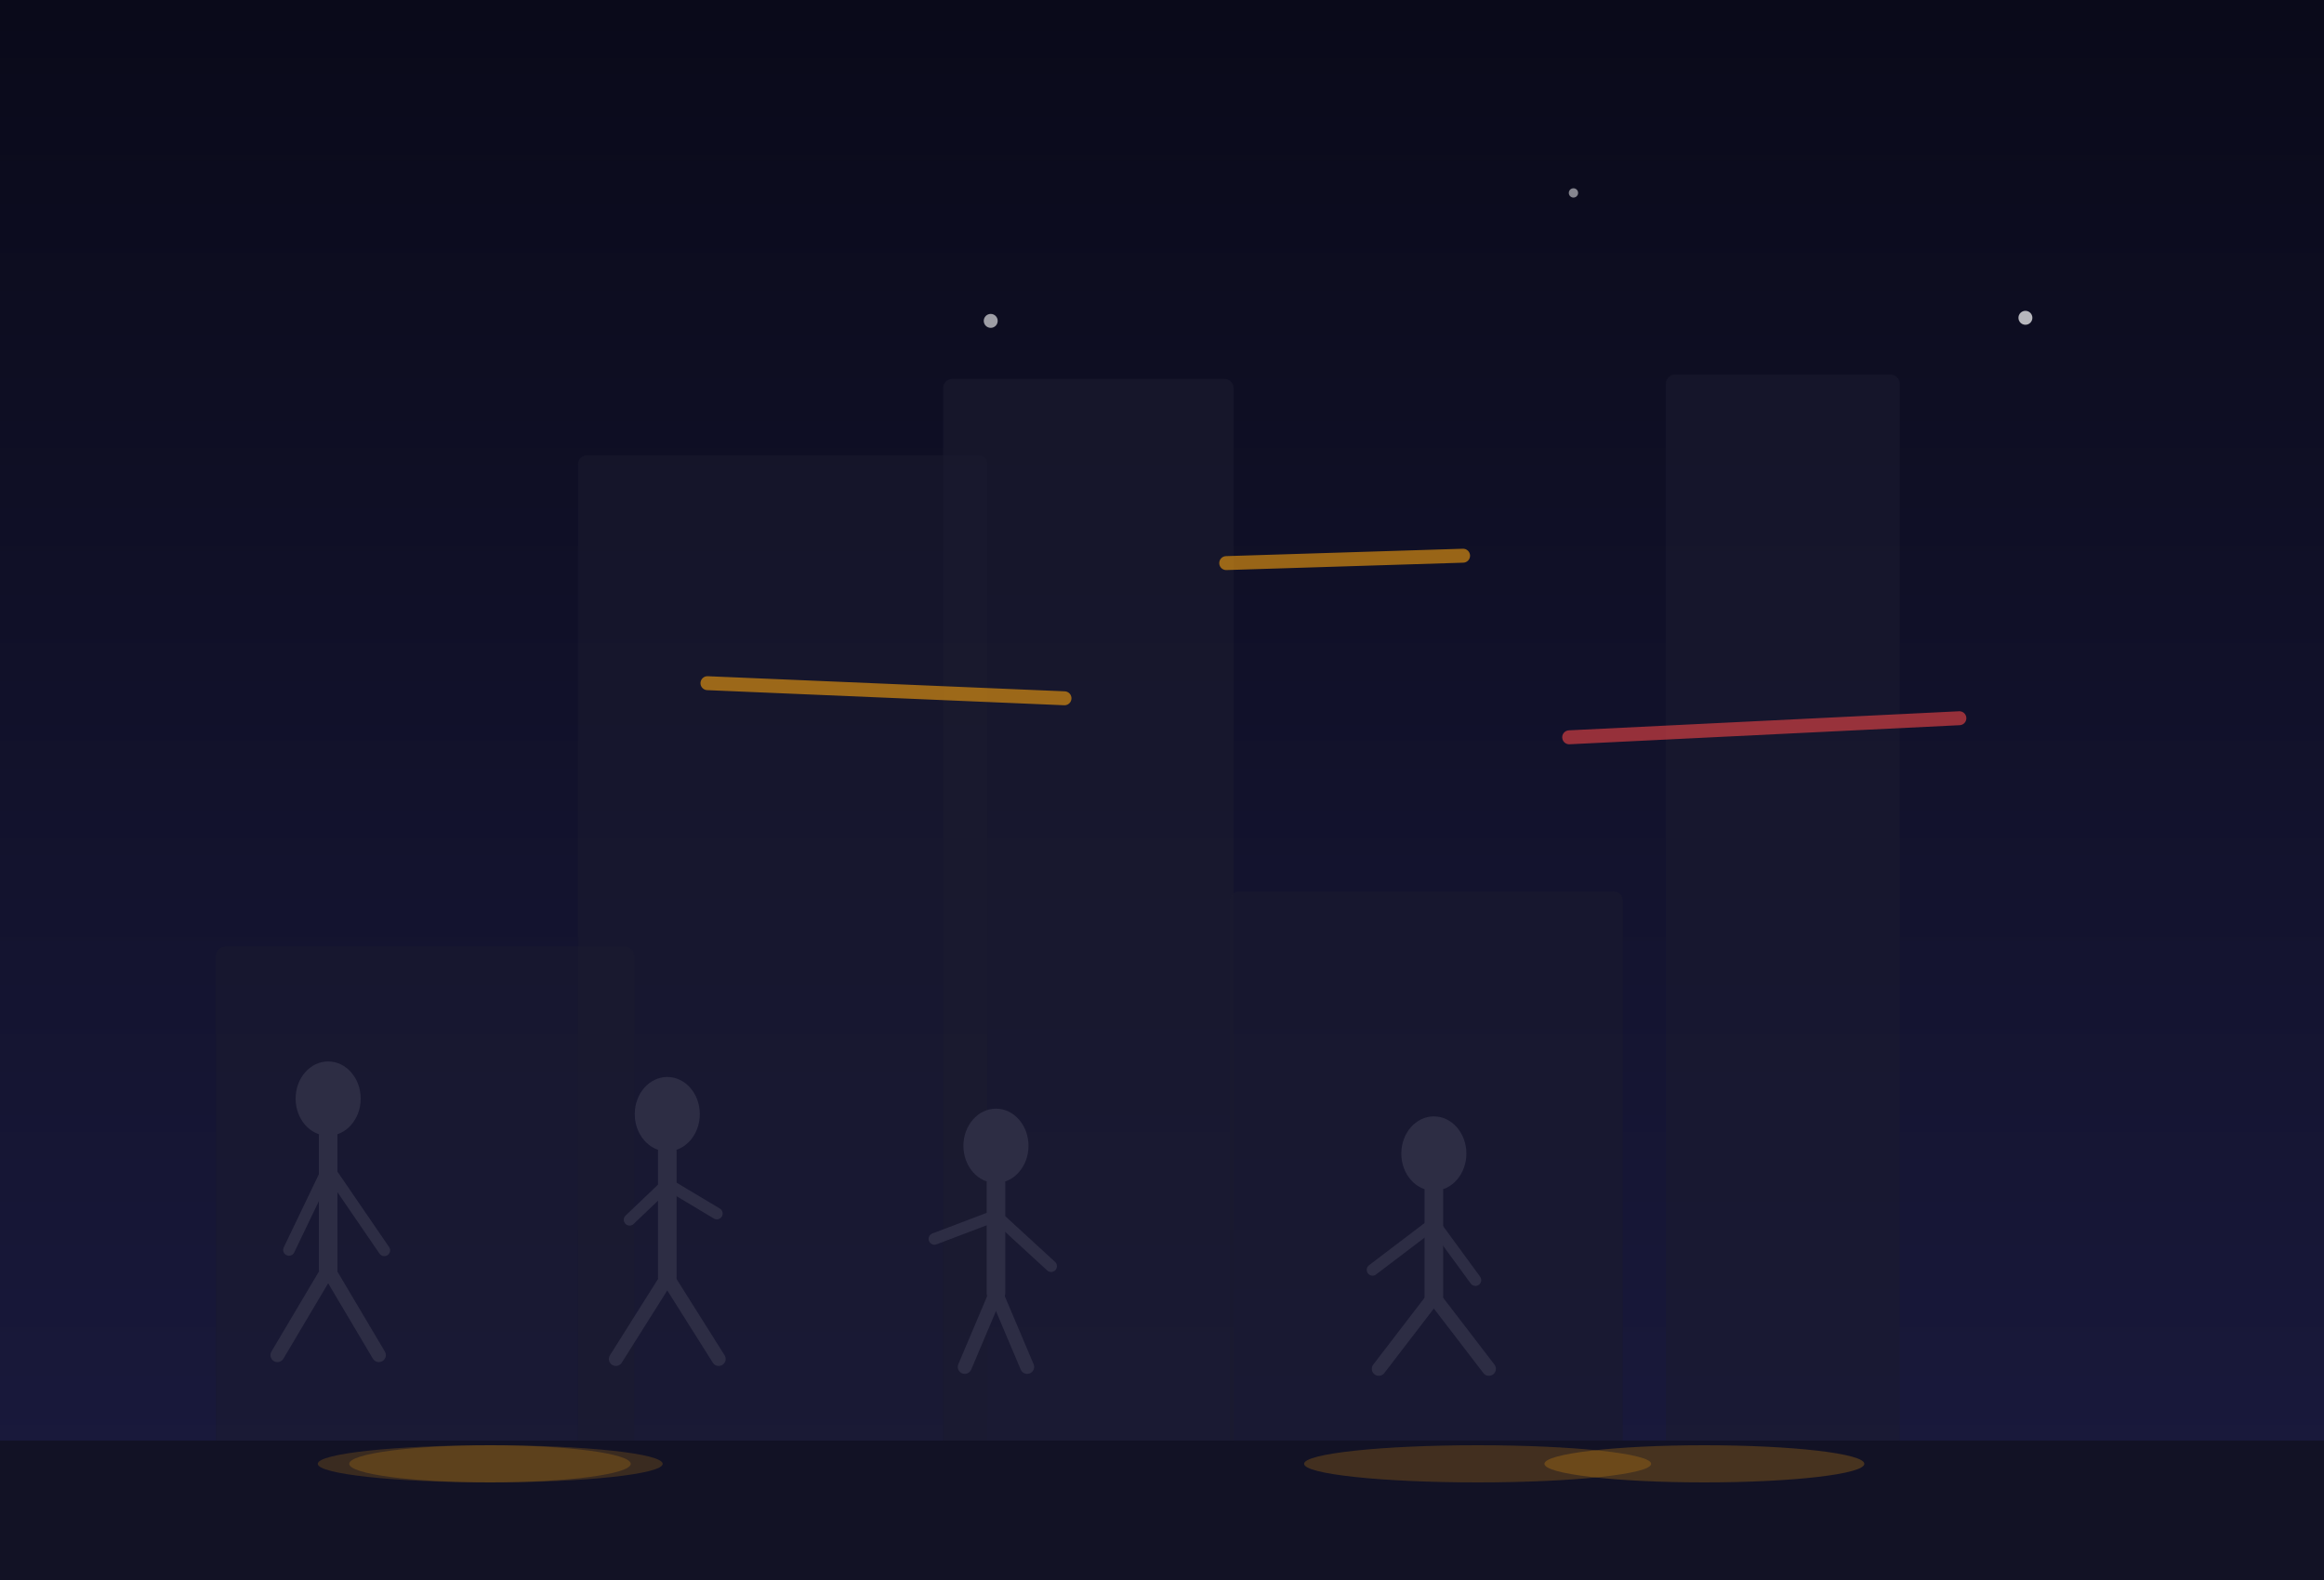
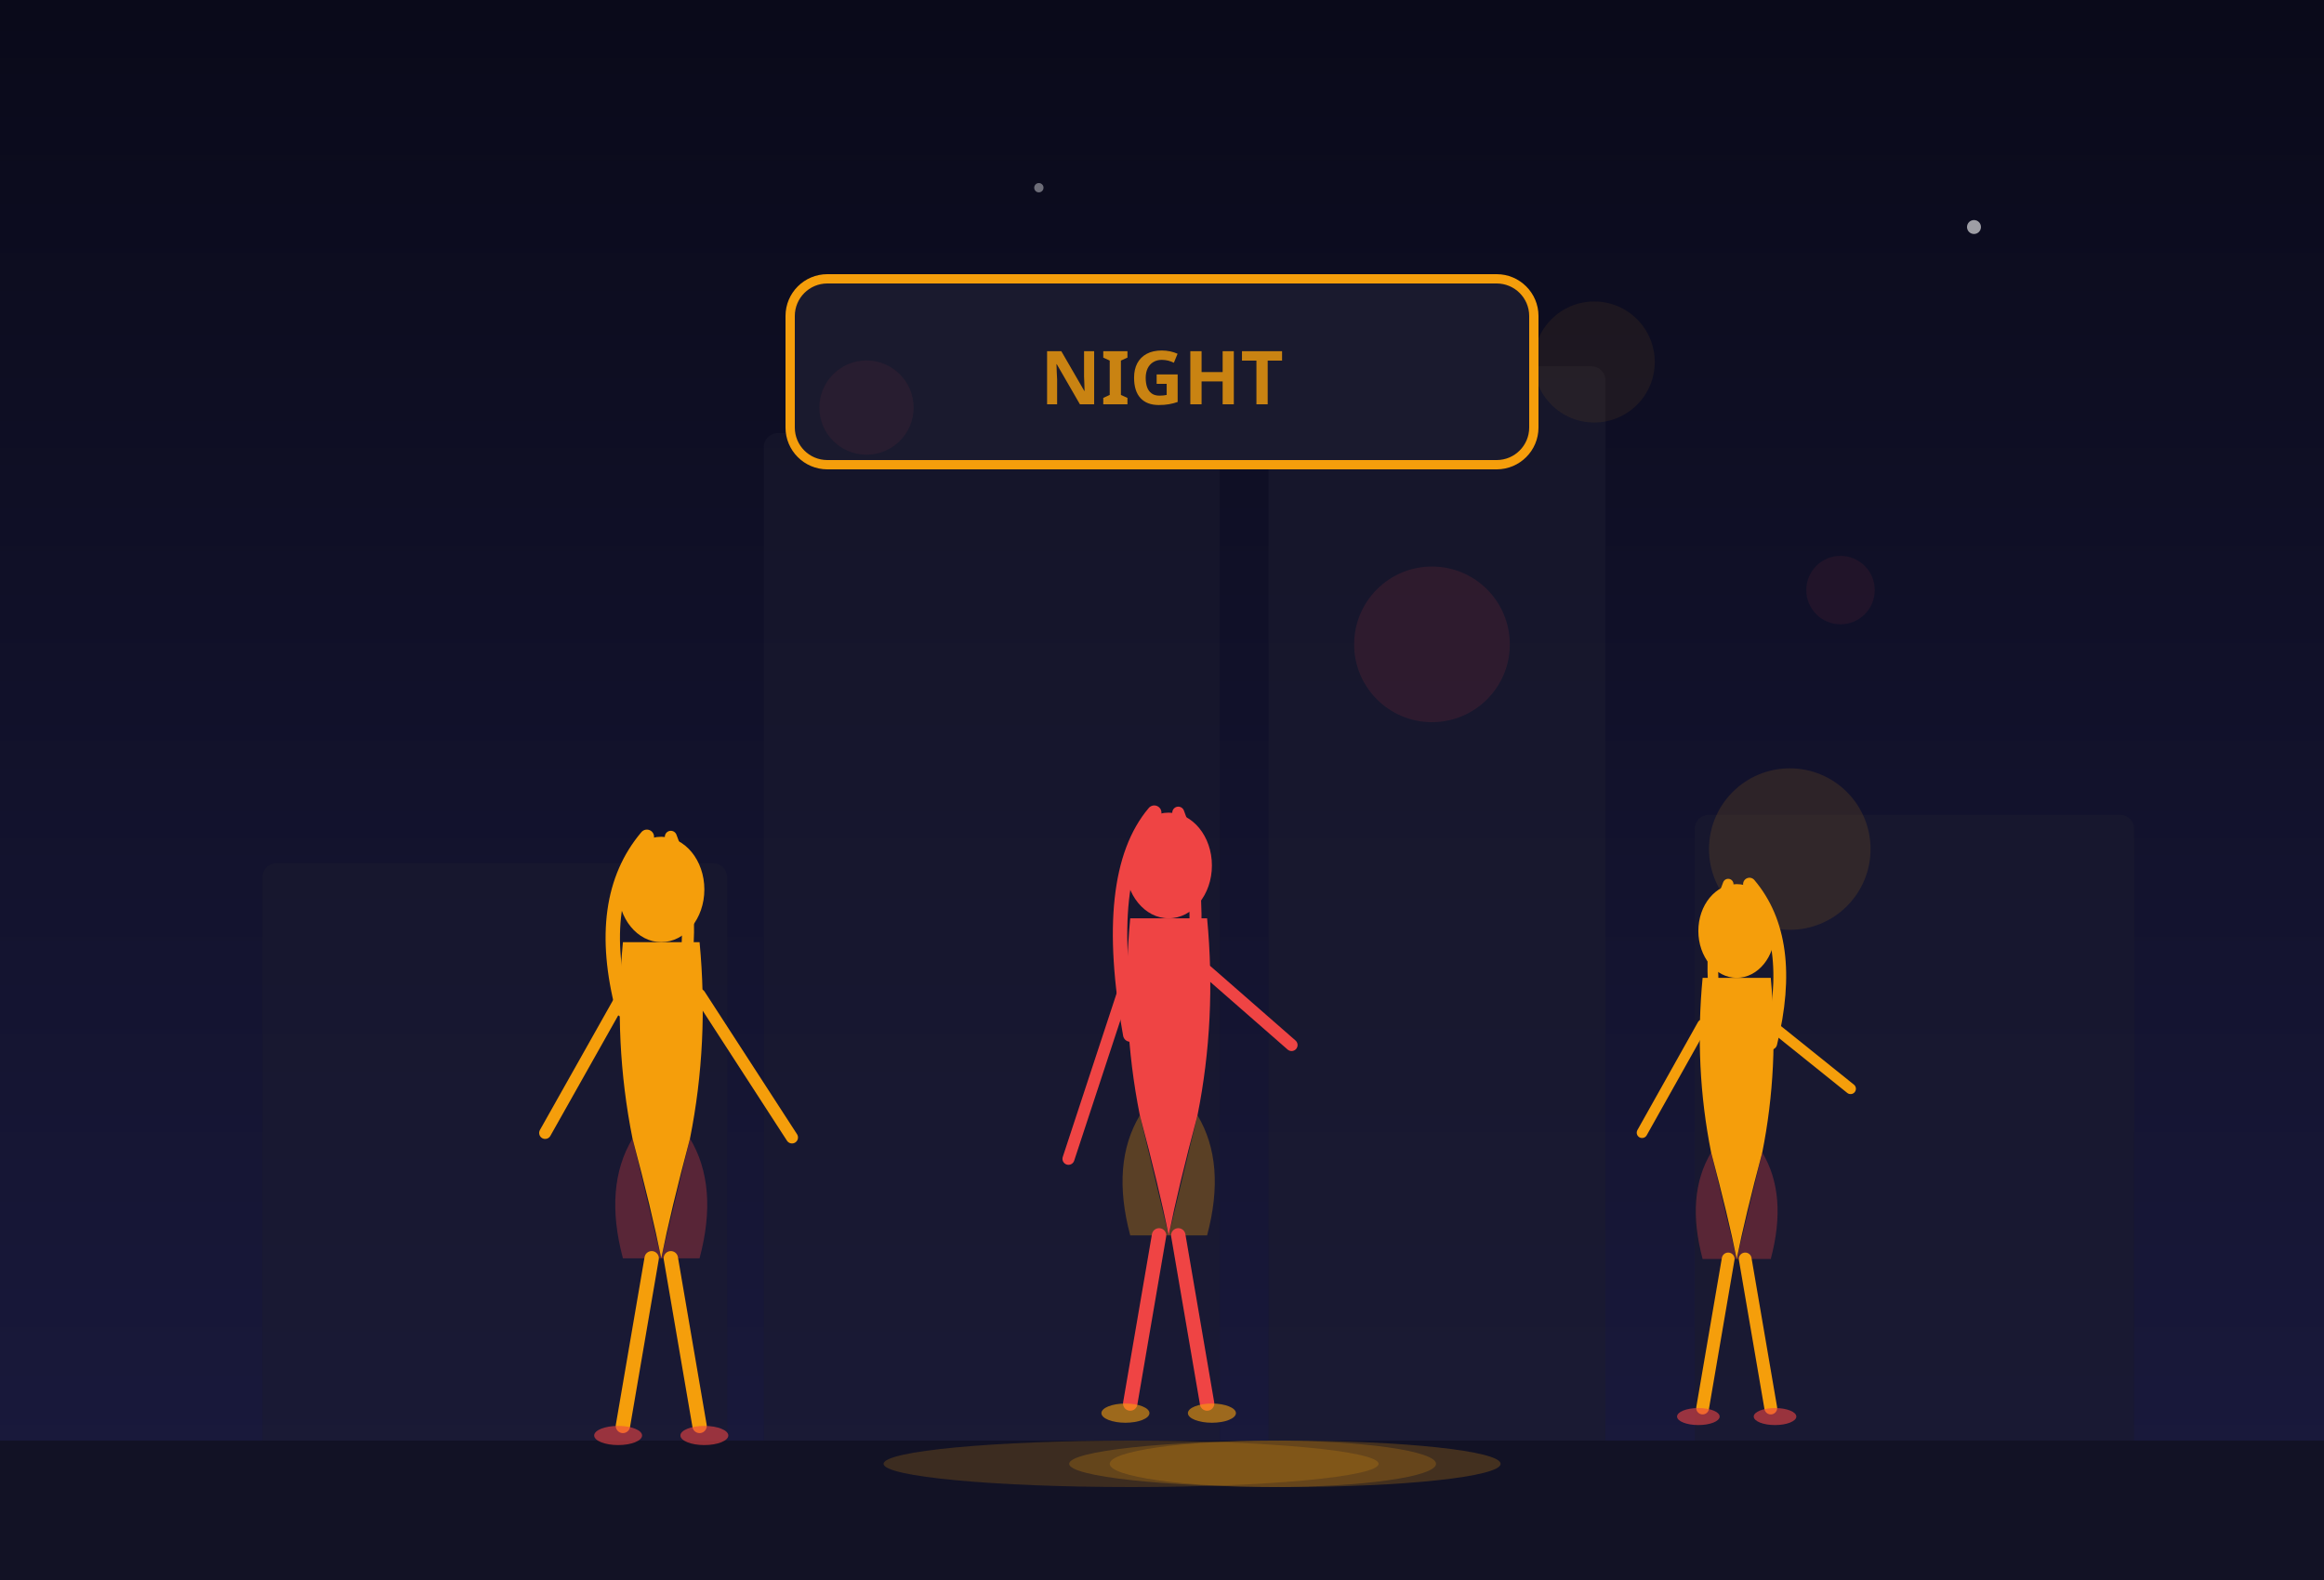
<svg xmlns="http://www.w3.org/2000/svg" viewBox="0 0 500 340" width="500" height="340">
  <defs>
    <linearGradient id="sky1" x1="0%" y1="0%" x2="0%" y2="100%">
      <stop offset="0%" style="stop-color:#0a0a1a" />
      <stop offset="100%" style="stop-color:#1a1a3e" />
    </linearGradient>
  </defs>
  <rect width="500" height="340" fill="url(#sky1)" />
-   <rect x="46.455" y="203.692" width="89.992" height="116.308" fill="#1a1a2e" opacity="0.499" rx="2" />
-   <rect x="124.327" y="97.943" width="88.114" height="222.057" fill="#1a1a2e" opacity="0.494" rx="2" />
-   <rect x="202.891" y="81.52" width="62.521" height="238.48" fill="#1a1a2e" opacity="0.604" rx="2" />
-   <rect x="264.614" y="191.844" width="84.526" height="128.156" fill="#1a1a2e" opacity="0.626" rx="2" />
-   <rect x="358.397" y="80.6" width="50.337" height="239.4" fill="#1a1a2e" opacity="0.576" rx="2" />
+   <rect x="56.455" y="185.73" width="99.992" height="134.27" fill="#1a1a2e" opacity="0.499" rx="3" />
+   <rect x="164.327" y="93.2" width="98.114" height="226.8" fill="#1a1a2e" opacity="0.494" rx="3" />
+   <rect x="272.891" y="78.83" width="72.521" height="241.17" fill="#1a1a2e" opacity="0.604" rx="3" />
+   <rect x="364.614" y="175.363" width="94.526" height="144.637" fill="#1a1a2e" opacity="0.626" rx="3" />
+   <rect x="170" y="60" width="160" height="40" rx="8" fill="#1a1a2e" stroke="#f59e0b" stroke-width="2" />
+   <text x="250" y="87" text-anchor="middle" font-family="sans-serif" font-size="16" font-weight="700" fill="#f59e0b" opacity="0.8">NIGHT</text>
+   <circle cx="308.084" cy="138.655" r="16.744" fill="#ef4444" opacity="0.111" />
+   <circle cx="395.98" cy="126.981" r="7.368" fill="#ef4444" opacity="0.075" />
+   <circle cx="385.064" cy="182.712" r="17.377" fill="#f59e0b" opacity="0.119" />
+   <circle cx="342.997" cy="77.897" r="13.018" fill="#f59e0b" opacity="0.071" />
+   <circle cx="186.424" cy="87.709" r="10.142" fill="#ef4444" opacity="0.068" />
  <rect x="0" y="310" width="500" height="30" fill="#121225" />
-   <ellipse cx="105.418" cy="315" rx="30.284" ry="4" fill="#f59e0b" opacity="0.188" />
-   <ellipse cx="105.469" cy="315" rx="37.105" ry="4" fill="#f59e0b" opacity="0.179" />
-   <ellipse cx="366.695" cy="315" rx="34.413" ry="4" fill="#f59e0b" opacity="0.231" />
-   <ellipse cx="317.908" cy="315" rx="37.333" ry="4" fill="#f59e0b" opacity="0.211" />
-   <line x1="152.206" y1="147.013" x2="229.02" y2="150.264" stroke="#f59e0b" stroke-width="3" opacity="0.6" stroke-linecap="round" />
-   <line x1="337.605" y1="158.66" x2="421.555" y2="154.555" stroke="#ef4444" stroke-width="3" opacity="0.6" stroke-linecap="round" />
-   <line x1="263.816" y1="121.173" x2="314.776" y2="119.583" stroke="#f59e0b" stroke-width="3" opacity="0.6" stroke-linecap="round" />
-   <g transform="translate(70.6004,236.4109)">
-     <ellipse cx="0" cy="0" rx="7" ry="8" fill="#2d2d44" />
-     <line x1="0" y1="8" x2="0" y2="36.795" stroke="#2d2d44" stroke-width="4" stroke-linecap="round" />
-     <line x1="0" y1="36.795" x2="-10.911" y2="55.192" stroke="#2d2d44" stroke-width="3" stroke-linecap="round" />
-     <line x1="0" y1="36.795" x2="10.911" y2="55.192" stroke="#2d2d44" stroke-width="3" stroke-linecap="round" />
-     <line x1="0" y1="15" x2="-8.43" y2="32.562" stroke="#2d2d44" stroke-width="2.5" stroke-linecap="round" />
-     <line x1="0" y1="15" x2="12.078" y2="32.646" stroke="#2d2d44" stroke-width="2.5" stroke-linecap="round" />
+   <ellipse cx="273.854" cy="315" rx="35.1" ry="5" fill="#f59e0b" opacity="0.199" />
+   <ellipse cx="243.35" cy="315" rx="53.25" ry="5" fill="#f59e0b" opacity="0.187" />
+   <ellipse cx="276.445" cy="315" rx="46.413" ry="5" fill="#f59e0b" opacity="0.216" />
+   <g transform="translate(142.2644,245) scale(1.030688)">
+     <ellipse cx="0" cy="-52" rx="9" ry="11" fill="#f59e0b" />
+     <path d="M-3,-63 Q-14,-50 -8,-26.873" stroke="#f59e0b" stroke-width="3" fill="none" stroke-linecap="round" />
+     <path d="M2,-63 Q8,-48 4,-29.873" stroke="#f59e0b" stroke-width="2.5" fill="none" stroke-linecap="round" />
+     <path d="M-8,-41 Q-10,-20 -6,0 Q-2,15 0,25 Q2,15 6,0 Q10,-20 8,-41 Z" fill="#f59e0b" />
+     <path d="M-6,0 Q-12,10 -8,25 L0,25 Z" fill="#ef4444" opacity="0.3" />
+     <path d="M6,0 Q12,10 8,25 L0,25 Z" fill="#ef4444" opacity="0.3" />
+     <line x1="-2" y1="25" x2="-8" y2="60" stroke="#f59e0b" stroke-width="3" stroke-linecap="round" />
+     <line x1="2" y1="25" x2="8" y2="60" stroke="#f59e0b" stroke-width="3" stroke-linecap="round" />
+     <ellipse cx="-9" cy="62" rx="5" ry="2" fill="#ef4444" opacity="0.6" />
+     <ellipse cx="9" cy="62" rx="5" ry="2" fill="#ef4444" opacity="0.6" />
+     <line x1="-8" y1="-30" x2="-24.236" y2="-1.166" stroke="#f59e0b" stroke-width="2.5" stroke-linecap="round" />
+     <line x1="8" y1="-30" x2="27.295" y2="-0.223" stroke="#f59e0b" stroke-width="2.5" stroke-linecap="round" />
  </g>
-   <g transform="translate(143.5626,239.7519)">
-     <ellipse cx="0" cy="0" rx="7" ry="8" fill="#2d2d44" />
-     <line x1="0" y1="8" x2="0" y2="35.124" stroke="#2d2d44" stroke-width="4" stroke-linecap="round" />
-     <line x1="0" y1="35.124" x2="-11.063" y2="52.686" stroke="#2d2d44" stroke-width="3" stroke-linecap="round" />
-     <line x1="0" y1="35.124" x2="11.063" y2="52.686" stroke="#2d2d44" stroke-width="3" stroke-linecap="round" />
-     <line x1="0" y1="15" x2="-8.113" y2="22.733" stroke="#2d2d44" stroke-width="2.5" stroke-linecap="round" />
-     <line x1="0" y1="15" x2="10.663" y2="21.386" stroke="#2d2d44" stroke-width="2.5" stroke-linecap="round" />
+   <g transform="translate(251.4342,240) scale(1.033749)">
+     <ellipse cx="0" cy="-52" rx="9" ry="11" fill="#ef4444" />
+     <path d="M-3,-63 Q-14,-50 -8,-16.806" stroke="#ef4444" stroke-width="3" fill="none" stroke-linecap="round" />
+     <path d="M2,-63 Q8,-48 4,-19.806" stroke="#ef4444" stroke-width="2.5" fill="none" stroke-linecap="round" />
+     <path d="M-8,-41 Q-10,-20 -6,0 Q-2,15 0,25 Q2,15 6,0 Q10,-20 8,-41 Z" fill="#ef4444" />
+     <path d="M-6,0 Q-12,10 -8,25 L0,25 Z" fill="#f59e0b" opacity="0.3" />
+     <path d="M6,0 Q12,10 8,25 L0,25 Z" fill="#f59e0b" opacity="0.3" />
+     <line x1="-2" y1="25" x2="-8" y2="60" stroke="#ef4444" stroke-width="3" stroke-linecap="round" />
+     <line x1="2" y1="25" x2="8" y2="60" stroke="#ef4444" stroke-width="3" stroke-linecap="round" />
+     <ellipse cx="-9" cy="62" rx="5" ry="2" fill="#f59e0b" opacity="0.6" />
+     <ellipse cx="9" cy="62" rx="5" ry="2" fill="#f59e0b" opacity="0.6" />
+     <line x1="-8" y1="-30" x2="-20.854" y2="9.06" stroke="#ef4444" stroke-width="2.5" stroke-linecap="round" />
+     <line x1="8" y1="-30" x2="25.579" y2="-14.625" stroke="#ef4444" stroke-width="2.5" stroke-linecap="round" />
  </g>
-   <g transform="translate(214.2778,246.5701)">
-     <ellipse cx="0" cy="0" rx="7" ry="8" fill="#2d2d44" />
-     <line x1="0" y1="8" x2="0" y2="31.715" stroke="#2d2d44" stroke-width="4" stroke-linecap="round" />
-     <line x1="0" y1="31.715" x2="-6.714" y2="47.572" stroke="#2d2d44" stroke-width="3" stroke-linecap="round" />
-     <line x1="0" y1="31.715" x2="6.714" y2="47.572" stroke="#2d2d44" stroke-width="3" stroke-linecap="round" />
-     <line x1="0" y1="15" x2="-13.239" y2="20.033" stroke="#2d2d44" stroke-width="2.5" stroke-linecap="round" />
-     <line x1="0" y1="15" x2="11.871" y2="25.899" stroke="#2d2d44" stroke-width="2.5" stroke-linecap="round" />
+   <g transform="translate(373.6434,248) scale(0.916566)">
+     <ellipse cx="0" cy="-52" rx="9" ry="11" fill="#f59e0b" />
+     <path d="M3,-63 Q14,-50 8,-25.614" stroke="#f59e0b" stroke-width="3" fill="none" stroke-linecap="round" />
+     <path d="M-2,-63 Q-8,-48 -4,-28.614" stroke="#f59e0b" stroke-width="2.5" fill="none" stroke-linecap="round" />
+     <path d="M-8,-41 Q-10,-20 -6,0 Q-2,15 0,25 Q2,15 6,0 Q10,-20 8,-41 Z" fill="#f59e0b" />
+     <path d="M-6,0 Q-12,10 -8,25 L0,25 Z" fill="#ef4444" opacity="0.3" />
+     <path d="M6,0 Q12,10 8,25 L0,25 Z" fill="#ef4444" opacity="0.3" />
+     <line x1="-2" y1="25" x2="-8" y2="60" stroke="#f59e0b" stroke-width="3" stroke-linecap="round" />
+     <line x1="2" y1="25" x2="8" y2="60" stroke="#f59e0b" stroke-width="3" stroke-linecap="round" />
+     <ellipse cx="-9" cy="62" rx="5" ry="2" fill="#ef4444" opacity="0.6" />
+     <ellipse cx="9" cy="62" rx="5" ry="2" fill="#ef4444" opacity="0.6" />
+     <line x1="-8" y1="-30" x2="-22.215" y2="-4.645" stroke="#f59e0b" stroke-width="2.5" stroke-linecap="round" />
+     <line x1="8" y1="-30" x2="26.731" y2="-14.956" stroke="#f59e0b" stroke-width="2.5" stroke-linecap="round" />
  </g>
-   <g transform="translate(308.4874,248.2362)">
-     <ellipse cx="0" cy="0" rx="7" ry="8" fill="#2d2d44" />
-     <line x1="0" y1="8" x2="0" y2="30.882" stroke="#2d2d44" stroke-width="4" stroke-linecap="round" />
-     <line x1="0" y1="30.882" x2="-11.847" y2="46.323" stroke="#2d2d44" stroke-width="3" stroke-linecap="round" />
-     <line x1="0" y1="30.882" x2="11.847" y2="46.323" stroke="#2d2d44" stroke-width="3" stroke-linecap="round" />
-     <line x1="0" y1="15" x2="-13.19" y2="25.024" stroke="#2d2d44" stroke-width="2.5" stroke-linecap="round" />
-     <line x1="0" y1="15" x2="8.947" y2="27.233" stroke="#2d2d44" stroke-width="2.5" stroke-linecap="round" />
-   </g>
-   <circle cx="435.761" cy="68.389" r="1.5" fill="#fff" opacity="0.7" />
-   <circle cx="338.524" cy="41.514" r="1" fill="#fff" opacity="0.5" />
-   <circle cx="213.151" cy="69.05" r="1.5" fill="#fff" opacity="0.6" />
+   <circle cx="424.697" cy="48.852" r="1.5" fill="#fff" opacity="0.6" />
+   <circle cx="223.507" cy="40.394" r="1" fill="#fff" opacity="0.4" />
</svg>
